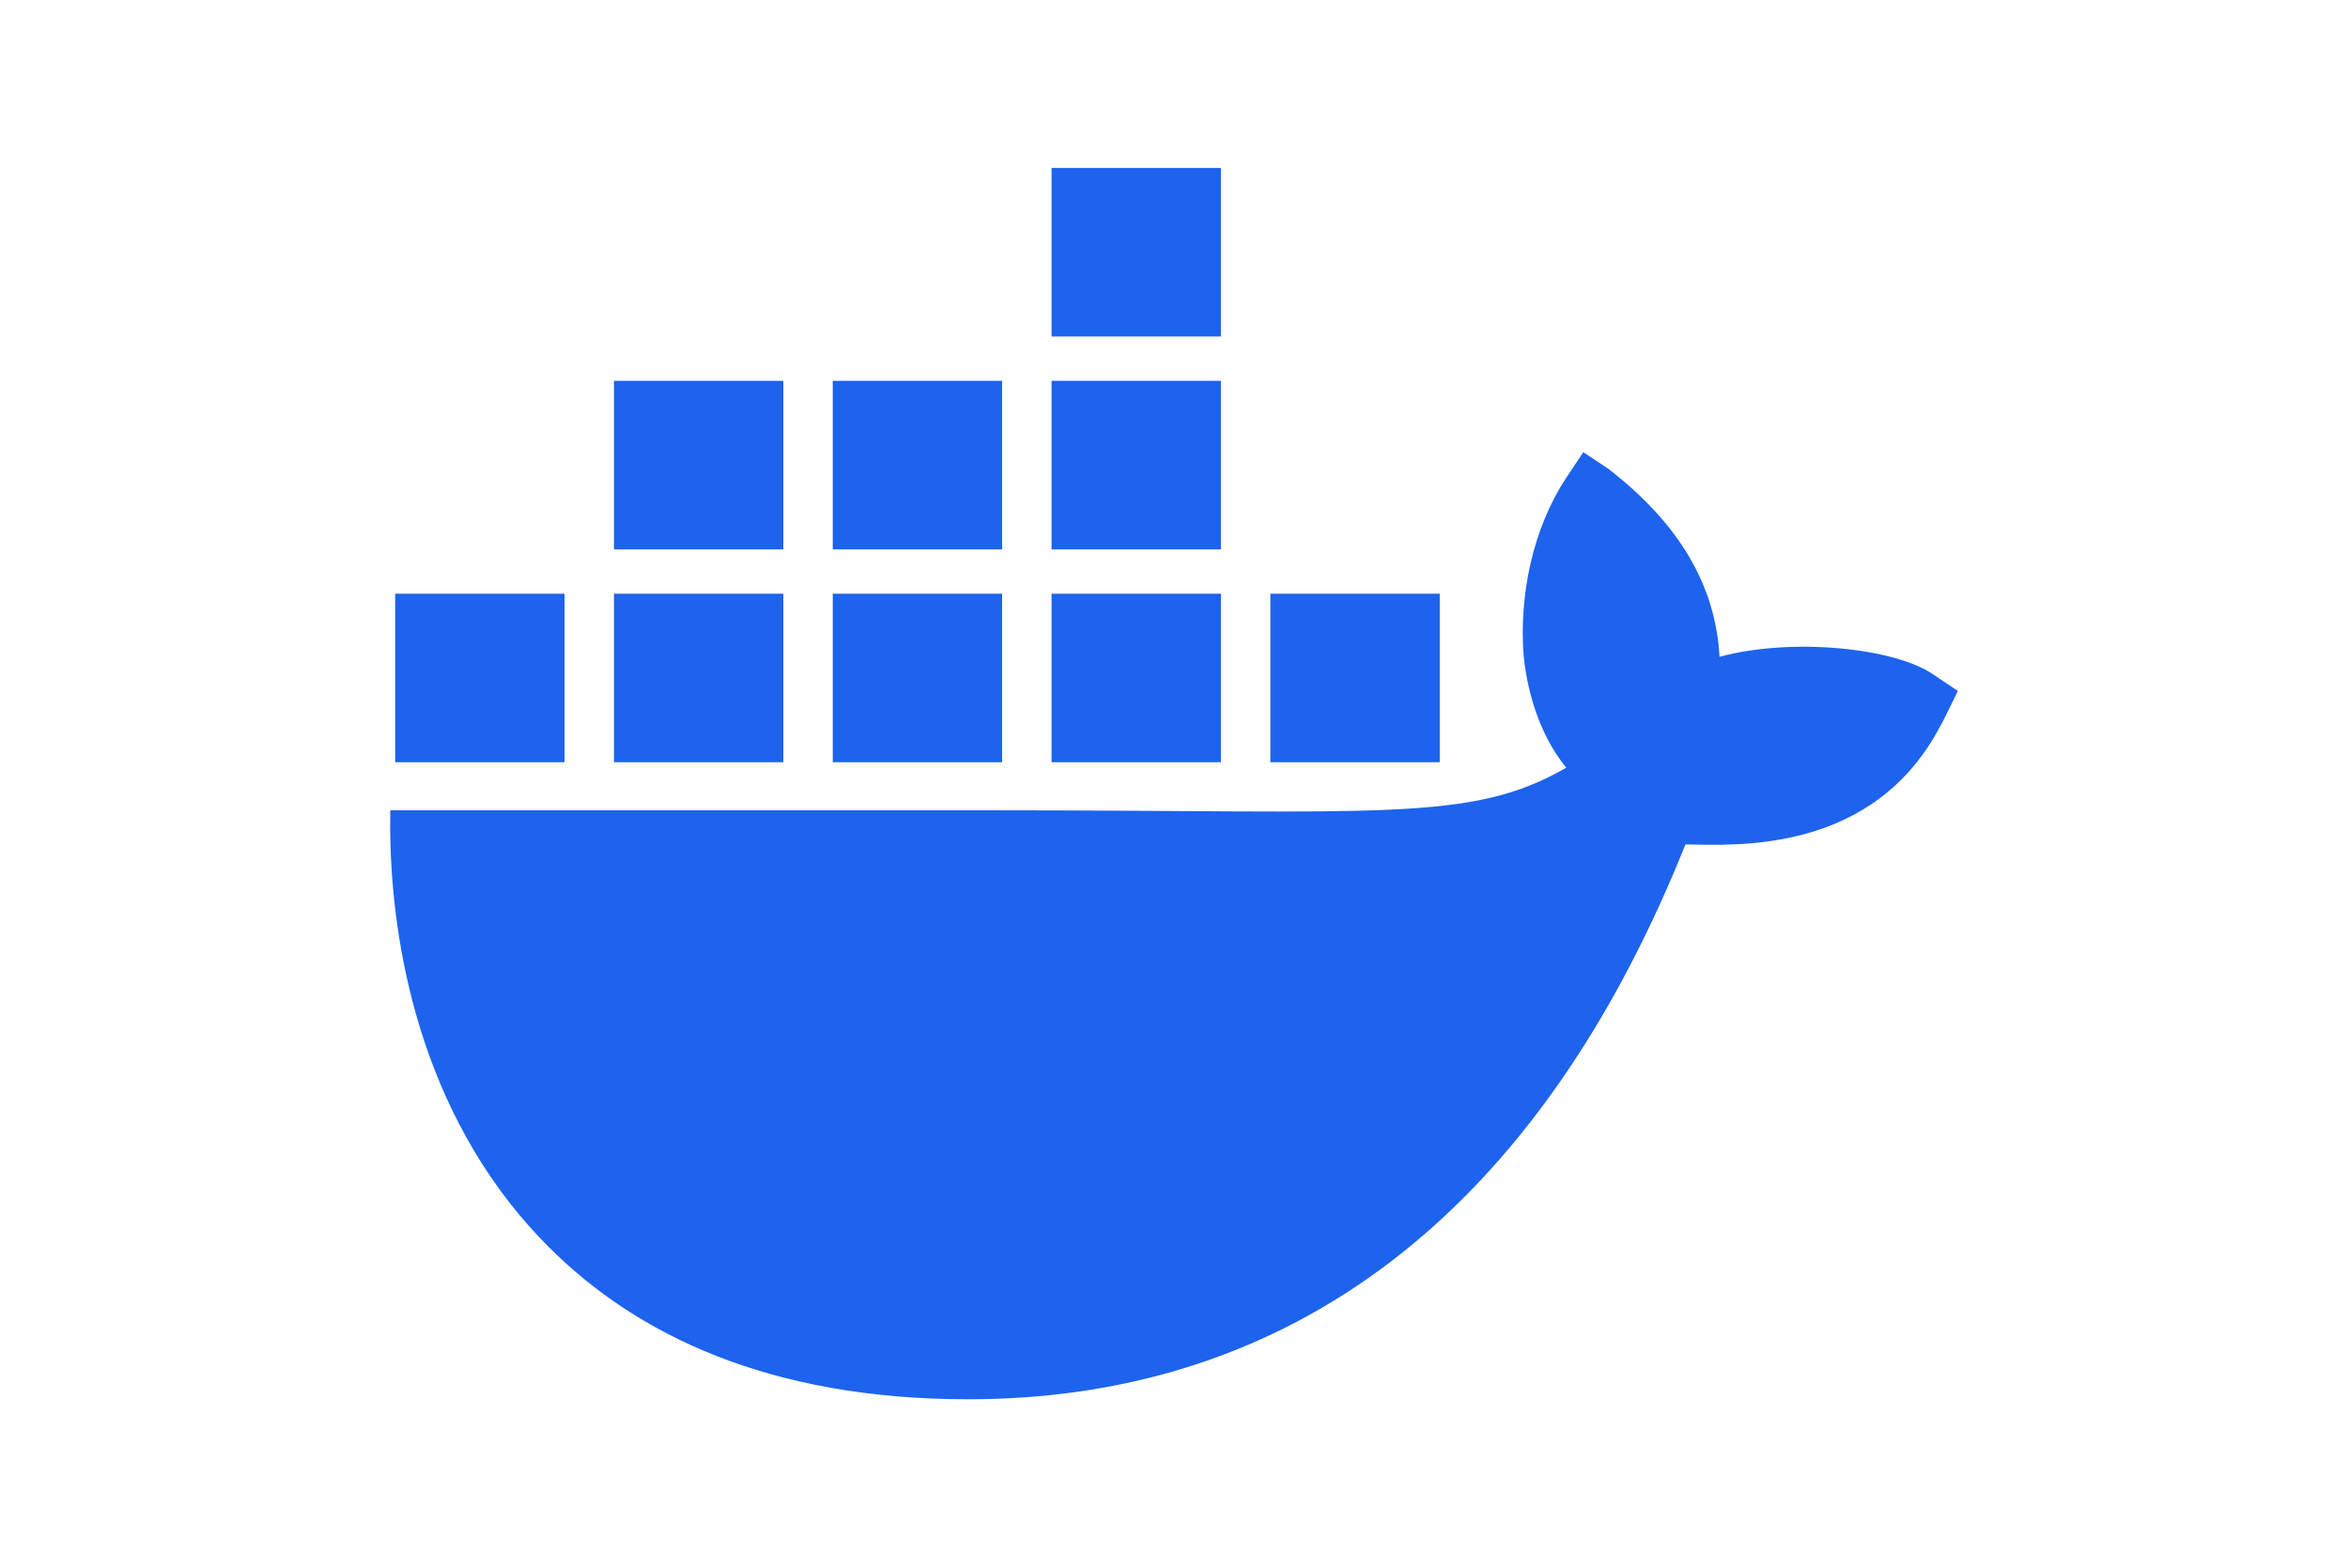
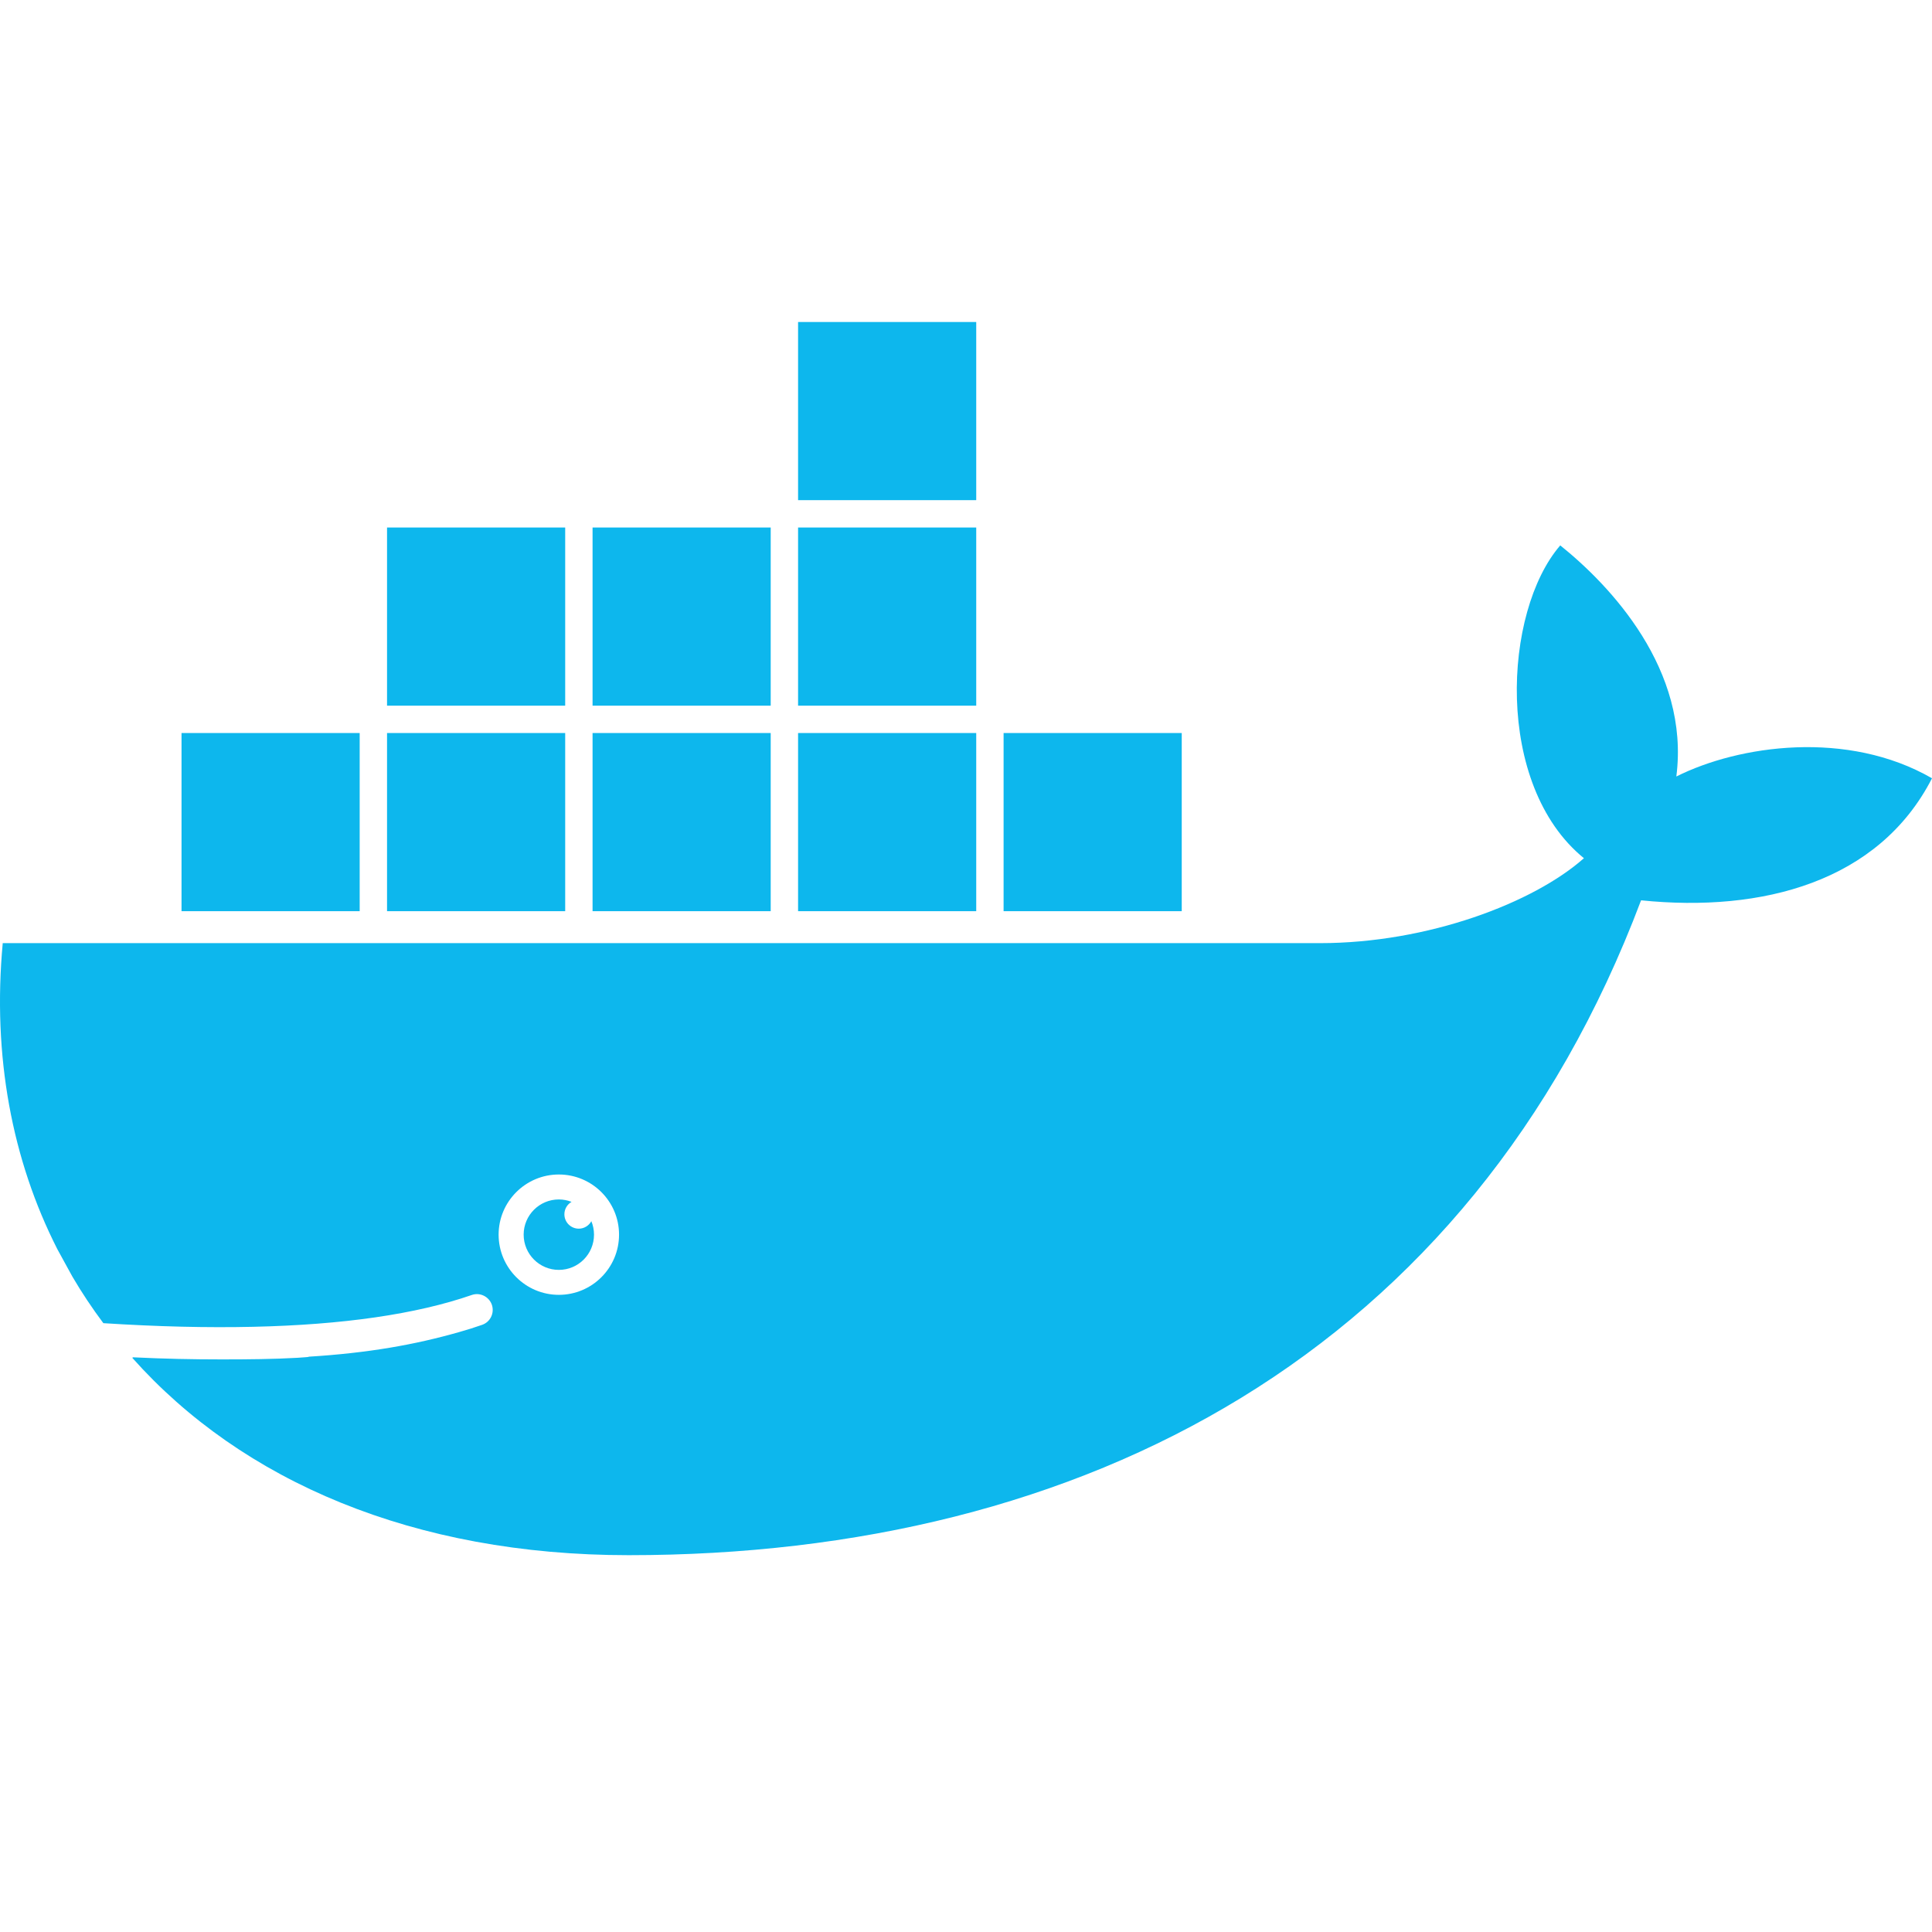
- <svg xmlns="http://www.w3.org/2000/svg" width="659" height="440" viewBox="0 0 200 200" fill="none">
-   <defs />
-   <path d="M 196.746 85.994 C 191.842 82.707 178.959 81.304 169.594 83.817 C 169.091 74.53 164.275 66.704 155.476 59.874 L 152.219 57.699 L 150.048 60.964 C 145.781 67.411 143.981 76.004 144.618 83.817 C 145.121 88.631 146.801 94.039 150.048 97.964 C 137.859 105.004 126.62 103.405 76.853 103.405 L 0.017 103.405 C -0.206 114.593 1.6 136.109 15.345 153.625 C 16.864 155.56 18.527 157.432 20.336 159.234 C 31.512 170.375 48.398 178.544 73.648 178.566 C 112.169 178.601 145.171 157.873 165.248 107.761 C 171.854 107.866 189.294 108.939 197.829 92.523 C 198.037 92.248 200 88.172 200 88.172 L 196.746 85.997 L 196.746 85.994 Z M 50.162 75.764 L 28.555 75.764 L 28.555 97.271 L 50.162 97.271 L 50.162 75.764 Z M 78.072 75.764 L 56.466 75.764 L 56.466 97.271 L 78.072 97.271 L 78.072 75.764 Z M 105.985 75.764 L 84.38 75.764 L 84.38 97.271 L 105.985 97.271 L 105.985 75.764 Z M 133.9 75.764 L 112.293 75.764 L 112.293 97.271 L 133.9 97.271 L 133.9 75.764 Z M 22.247 75.764 L 0.641 75.764 L 0.641 97.271 L 22.247 97.271 L 22.247 75.764 Z M 50.162 48.601 L 28.555 48.601 L 28.555 70.108 L 50.162 70.108 L 50.162 48.601 Z M 78.072 48.601 L 56.466 48.601 L 56.466 70.108 L 78.072 70.108 L 78.072 48.601 Z M 105.985 48.601 L 84.38 48.601 L 84.38 70.108 L 105.985 70.108 L 105.985 48.601 Z M 105.985 21.434 L 84.38 21.434 L 84.38 42.941 L 105.985 42.941 L 105.985 21.434 Z" fill="#1D63ED" />
+ <svg xmlns="http://www.w3.org/2000/svg" width="800px" height="800px" viewBox="0 0 24 24">
+   <path fill="#0DB7ED" fill-rule="evenodd" d="M6.942,14.9 C6.998,14.9 7.051,14.911 7.1,14.93 C7.047,14.961 7.011,15.018 7.011,15.084 C7.011,15.183 7.091,15.263 7.19,15.263 C7.257,15.263 7.316,15.225 7.346,15.17 C7.367,15.221 7.379,15.278 7.379,15.337 C7.379,15.579 7.184,15.775 6.942,15.775 C6.701,15.775 6.505,15.579 6.505,15.337 C6.505,15.096 6.701,14.9 6.942,14.9 L6.942,14.9 Z M6.942,16.085 C6.53,16.085 6.194,15.75 6.194,15.337 C6.194,14.925 6.53,14.59 6.942,14.59 C7.355,14.59 7.69,14.925 7.69,15.337 C7.69,15.75 7.355,16.085 6.942,16.085 L6.942,16.085 Z M20.386,11.184 C18.262,16.812 13.465,19.319 7.81,19.319 C5.138,19.319 3.007,18.4 1.643,16.867 L1.653,16.861 C2.046,16.88 2.398,16.887 2.754,16.887 C3.081,16.887 3.4,16.884 3.695,16.867 C3.721,16.866 3.753,16.862 3.779,16.861 C3.779,16.861 3.87,16.855 3.825,16.854 C4.577,16.808 5.159,16.703 5.702,16.548 C5.702,16.548 5.702,16.548 5.702,16.548 C5.801,16.52 5.897,16.49 5.988,16.458 C6.091,16.423 6.145,16.311 6.11,16.208 C6.074,16.106 5.962,16.051 5.86,16.087 C5.17,16.326 4.26,16.457 3.145,16.482 L3.145,16.482 C2.577,16.495 1.957,16.48 1.285,16.437 L1.284,16.437 C1.145,16.251 1.016,16.058 0.899,15.858 L0.712,15.517 C0.15,14.411 -0.096,13.119 0.034,11.716 L16.397,11.716 C17.741,11.716 19.053,11.214 19.676,10.661 C18.56,9.753 18.671,7.597 19.382,6.775 C20,7.271 20.995,8.316 20.824,9.646 C21.601,9.256 22.951,9.063 24,9.668 C23.341,10.954 21.893,11.338 20.386,11.184 L20.386,11.184 Z M2.255,11.319 L4.468,11.319 L4.468,9.106 L2.255,9.106 L2.255,11.319 Z M4.808,11.319 L7.021,11.319 L7.021,9.106 L4.808,9.106 L4.808,11.319 Z M4.808,8.766 L7.021,8.766 L7.021,6.553 L4.808,6.553 L4.808,8.766 Z M7.361,11.319 L9.574,11.319 L9.574,9.106 L7.361,9.106 L7.361,11.319 Z M7.361,8.766 L9.574,8.766 L9.574,6.553 L7.361,6.553 L7.361,8.766 Z M9.914,11.319 L12.127,11.319 L12.127,9.106 L9.914,9.106 L9.914,11.319 Z M9.914,8.766 L12.127,8.766 L12.127,6.553 L9.914,6.553 L9.914,8.766 Z M9.914,6.213 L12.127,6.213 L12.127,4 L9.914,4 L9.914,6.213 Z M12.467,11.319 L14.68,11.319 L14.68,9.106 L12.467,9.106 L12.467,11.319 Z" />
</svg>
